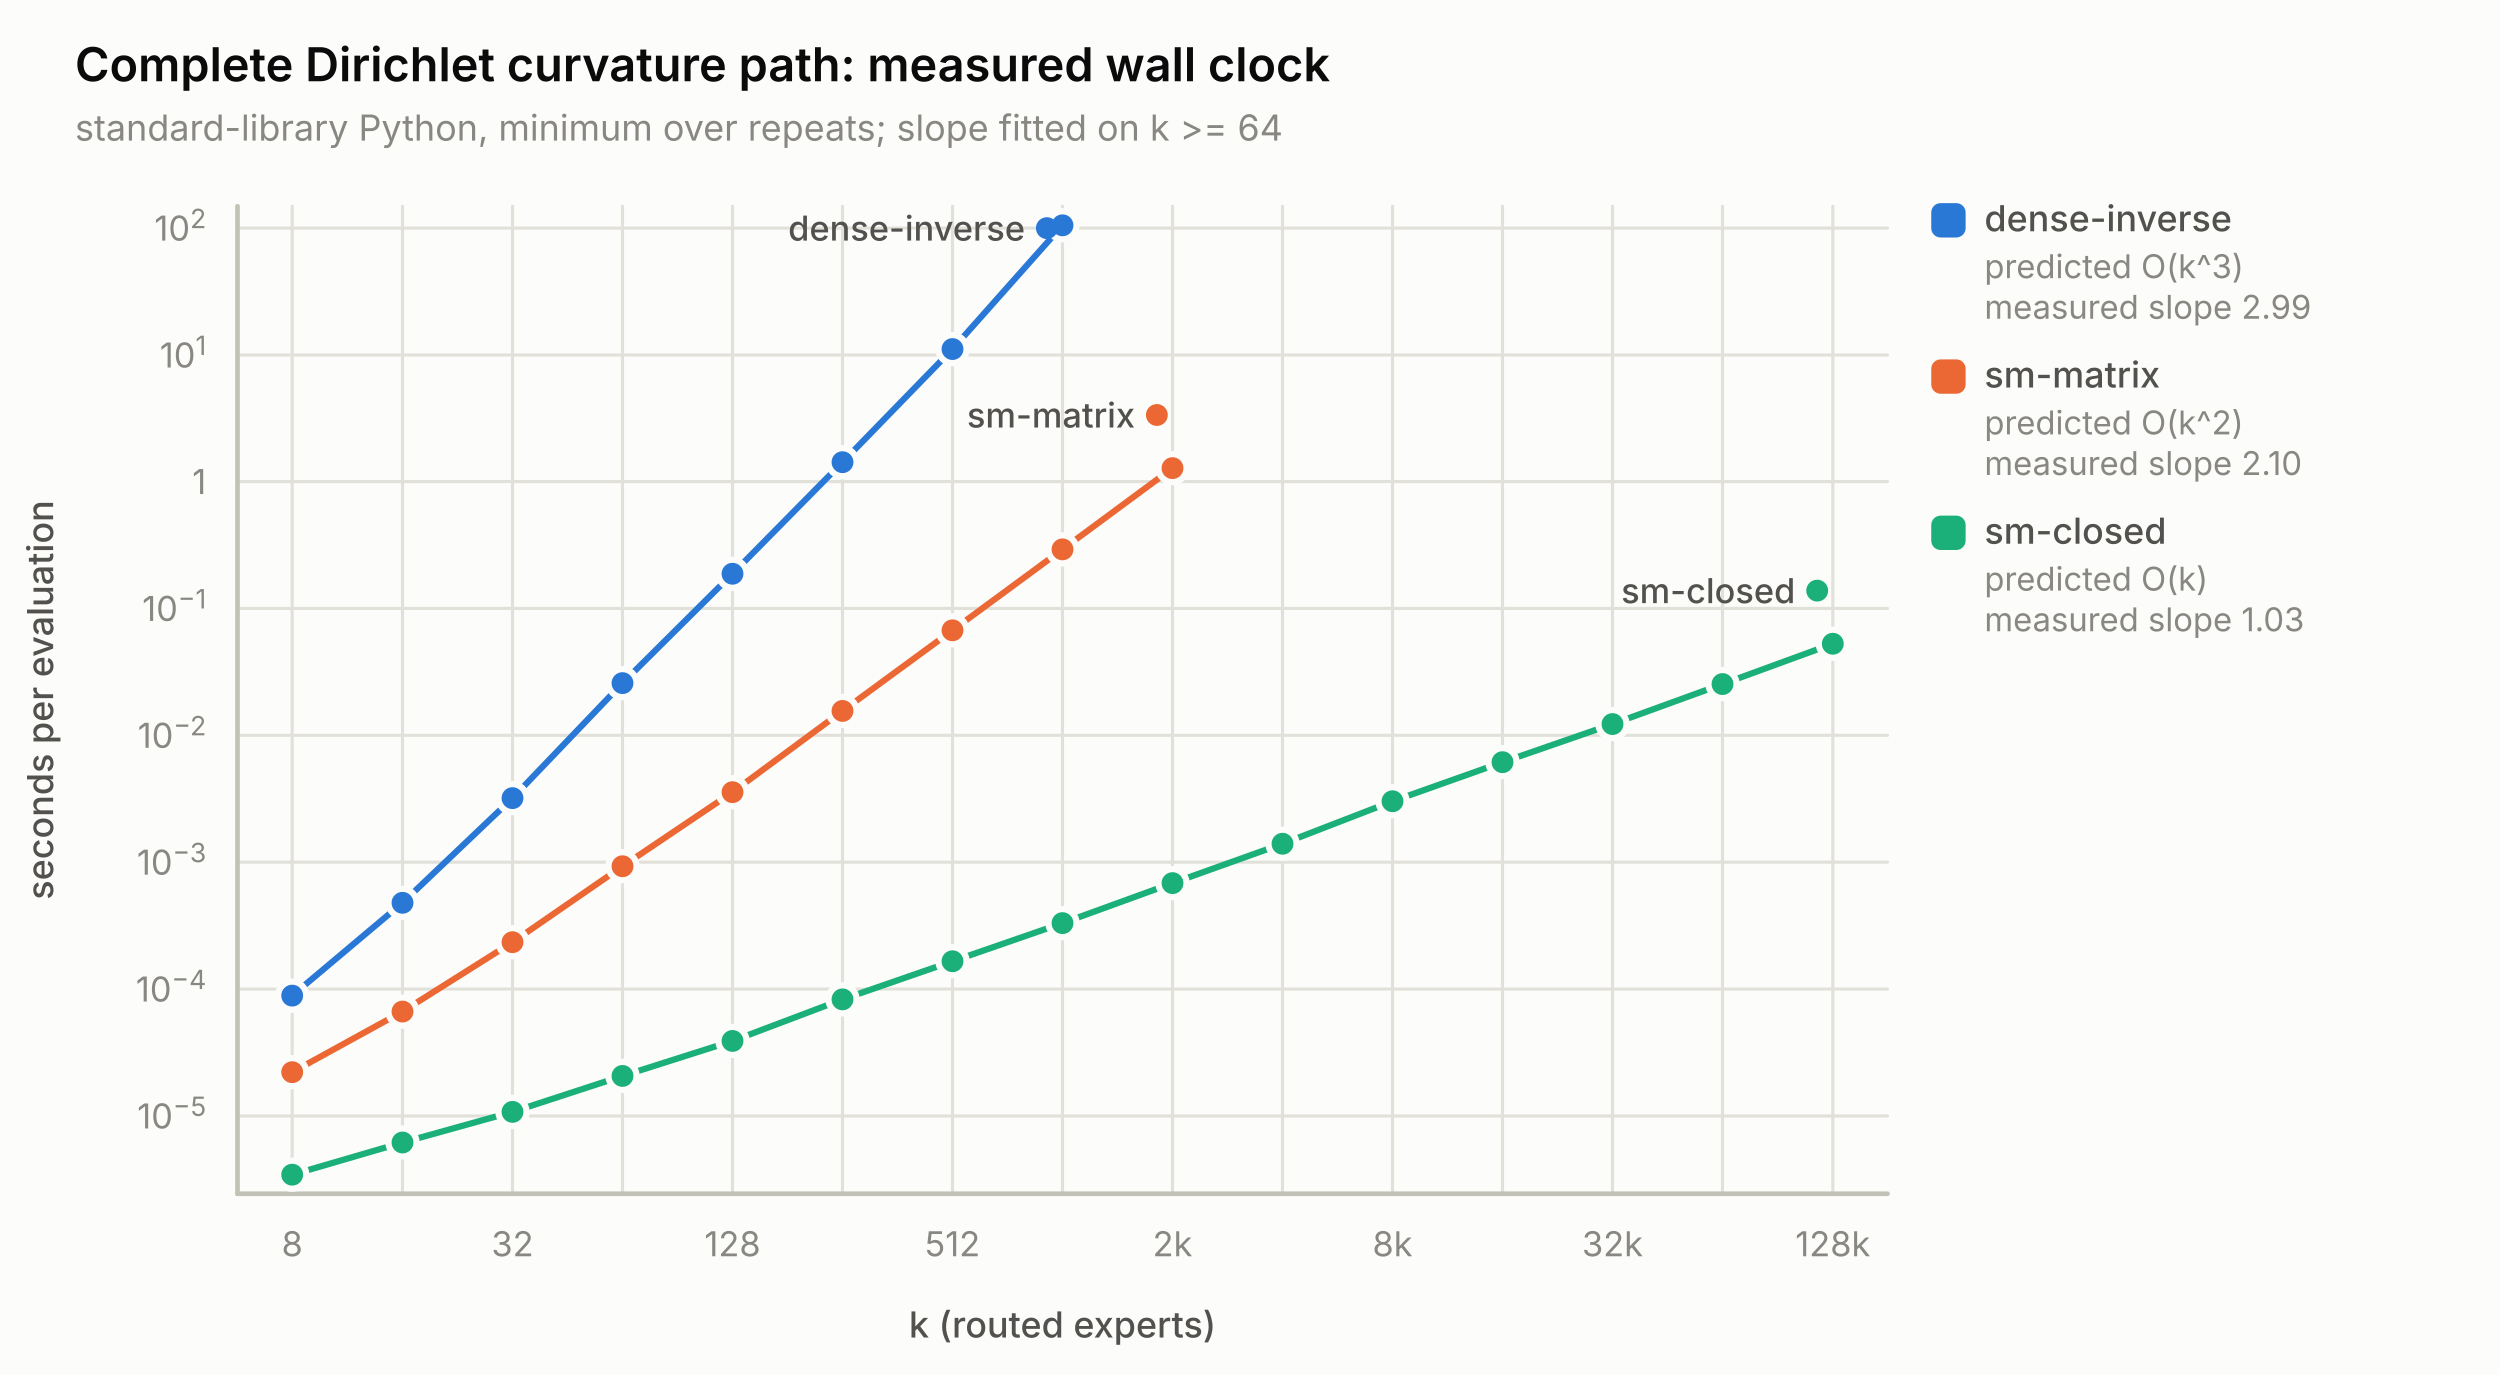
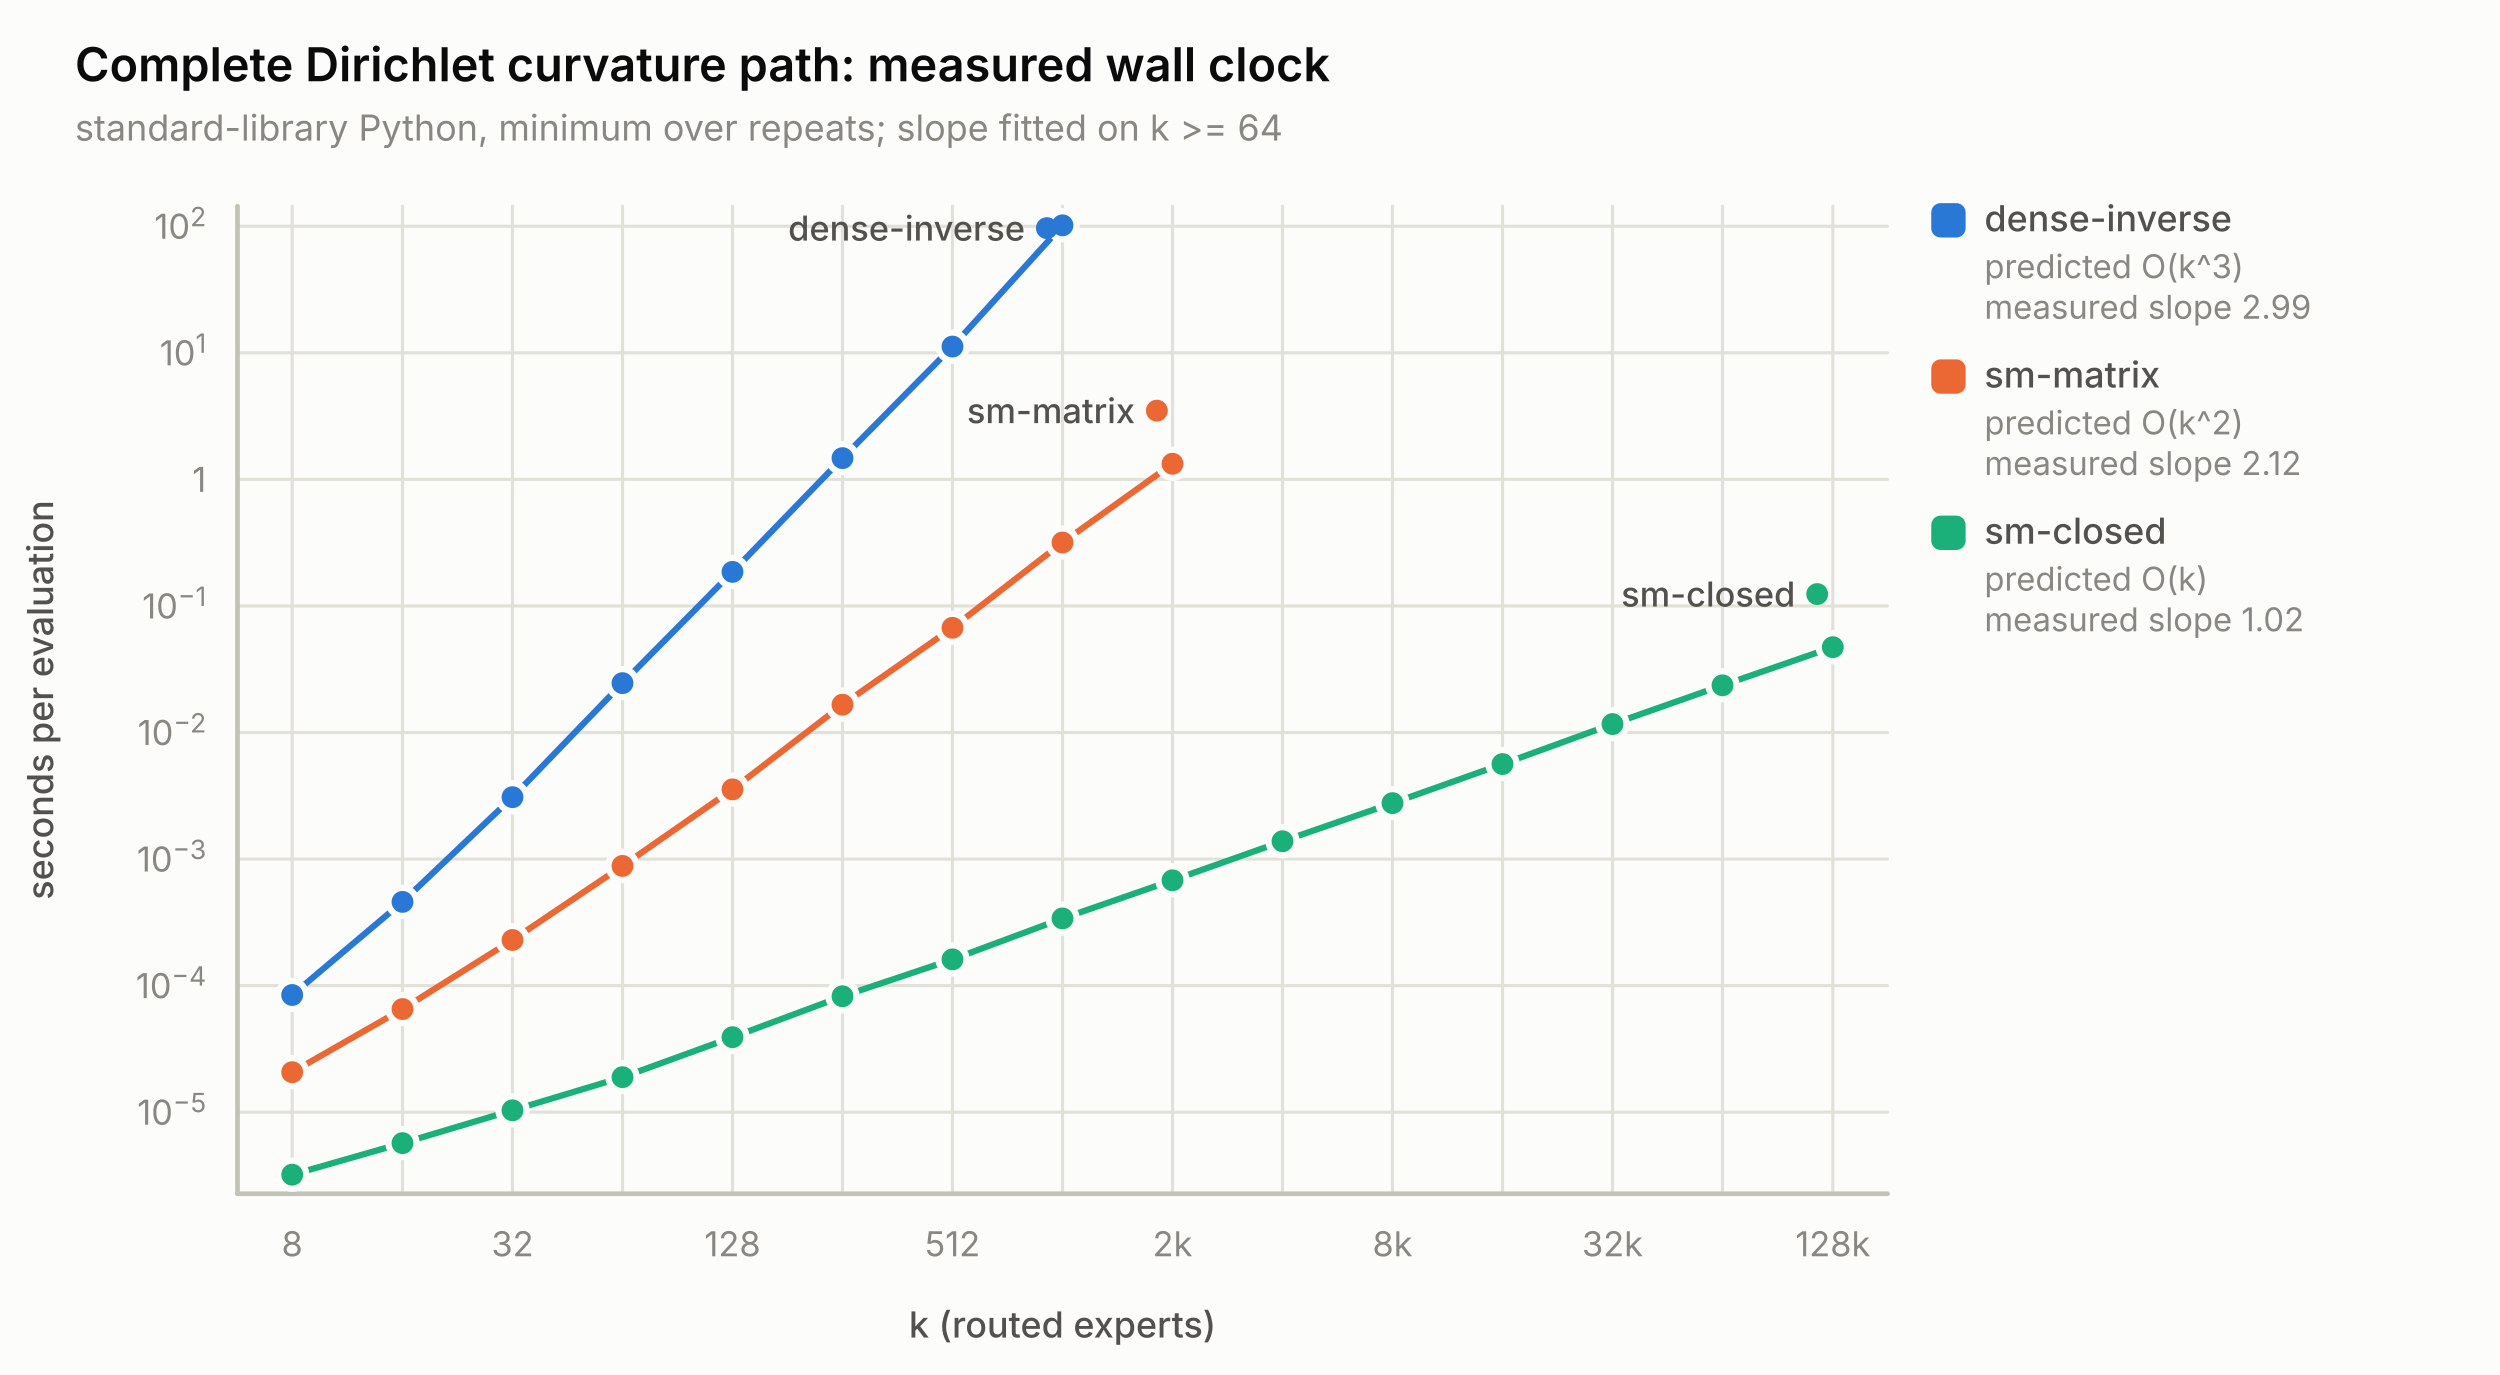
<svg xmlns="http://www.w3.org/2000/svg" width="800" height="440" viewBox="0 0 800 440" role="img">
  <rect width="800" height="440" fill="#fcfcfb" />
  <text x="24.0" y="26.0" font-family="system-ui, -apple-system, &quot;Segoe UI&quot;, sans-serif" font-size="15" fill="#0b0b0b" text-anchor="start" font-weight="600">Complete Dirichlet curvature path: measured wall clock</text>
  <text x="24.0" y="45.0" font-family="system-ui, -apple-system, &quot;Segoe UI&quot;, sans-serif" font-size="11.5" fill="#898781" text-anchor="start" font-weight="400">standard-library Python, minimum over repeats; slope fitted on k &gt;= 64</text>
  <text x="340.0" y="428.0" font-family="system-ui, -apple-system, &quot;Segoe UI&quot;, sans-serif" font-size="11.5" fill="#52514e" text-anchor="middle" font-weight="500">k   (routed experts)</text>
  <text transform="translate(17,224.0) rotate(-90)" font-family="system-ui, -apple-system, &quot;Segoe UI&quot;, sans-serif" font-size="11.5" fill="#52514e" text-anchor="middle" font-weight="500">seconds per evaluation</text>
-   <line x1="76.0" y1="357.1" x2="604.0" y2="357.1" stroke="#e1e0d9" stroke-width="1.0" stroke-linecap="round" opacity="1.00" />
-   <text x="66.0" y="361.1" font-family="system-ui, -apple-system, &quot;Segoe UI&quot;, sans-serif" font-size="11" fill="#898781" text-anchor="end" font-weight="400" font-variant-numeric="tabular-nums">10<tspan dy="-4" font-size="8.5">−5</tspan>
+   <line x1="76.0" y1="355.9" x2="604.0" y2="355.9" stroke="#e1e0d9" stroke-width="1.0" stroke-linecap="round" opacity="1.00" />
+   <text x="66.0" y="359.9" font-family="system-ui, -apple-system, &quot;Segoe UI&quot;, sans-serif" font-size="11" fill="#898781" text-anchor="end" font-weight="400" font-variant-numeric="tabular-nums">10<tspan dy="-4" font-size="8.5">−5</tspan>
  </text>
-   <line x1="76.0" y1="316.5" x2="604.0" y2="316.5" stroke="#e1e0d9" stroke-width="1.0" stroke-linecap="round" opacity="1.00" />
-   <text x="66.0" y="320.5" font-family="system-ui, -apple-system, &quot;Segoe UI&quot;, sans-serif" font-size="11" fill="#898781" text-anchor="end" font-weight="400" font-variant-numeric="tabular-nums">10<tspan dy="-4" font-size="8.5">−4</tspan>
+   <line x1="76.0" y1="315.4" x2="604.0" y2="315.4" stroke="#e1e0d9" stroke-width="1.0" stroke-linecap="round" opacity="1.00" />
+   <text x="66.0" y="319.4" font-family="system-ui, -apple-system, &quot;Segoe UI&quot;, sans-serif" font-size="11" fill="#898781" text-anchor="end" font-weight="400" font-variant-numeric="tabular-nums">10<tspan dy="-4" font-size="8.5">−4</tspan>
  </text>
-   <line x1="76.0" y1="275.9" x2="604.0" y2="275.9" stroke="#e1e0d9" stroke-width="1.0" stroke-linecap="round" opacity="1.00" />
-   <text x="66.0" y="279.9" font-family="system-ui, -apple-system, &quot;Segoe UI&quot;, sans-serif" font-size="11" fill="#898781" text-anchor="end" font-weight="400" font-variant-numeric="tabular-nums">10<tspan dy="-4" font-size="8.5">−3</tspan>
+   <line x1="76.0" y1="274.9" x2="604.0" y2="274.9" stroke="#e1e0d9" stroke-width="1.0" stroke-linecap="round" opacity="1.00" />
+   <text x="66.0" y="278.9" font-family="system-ui, -apple-system, &quot;Segoe UI&quot;, sans-serif" font-size="11" fill="#898781" text-anchor="end" font-weight="400" font-variant-numeric="tabular-nums">10<tspan dy="-4" font-size="8.5">−3</tspan>
  </text>
-   <line x1="76.0" y1="235.3" x2="604.0" y2="235.3" stroke="#e1e0d9" stroke-width="1.0" stroke-linecap="round" opacity="1.00" />
-   <text x="66.0" y="239.3" font-family="system-ui, -apple-system, &quot;Segoe UI&quot;, sans-serif" font-size="11" fill="#898781" text-anchor="end" font-weight="400" font-variant-numeric="tabular-nums">10<tspan dy="-4" font-size="8.5">−2</tspan>
+   <line x1="76.0" y1="234.4" x2="604.0" y2="234.4" stroke="#e1e0d9" stroke-width="1.0" stroke-linecap="round" opacity="1.00" />
+   <text x="66.0" y="238.4" font-family="system-ui, -apple-system, &quot;Segoe UI&quot;, sans-serif" font-size="11" fill="#898781" text-anchor="end" font-weight="400" font-variant-numeric="tabular-nums">10<tspan dy="-4" font-size="8.5">−2</tspan>
  </text>
-   <line x1="76.0" y1="194.7" x2="604.0" y2="194.7" stroke="#e1e0d9" stroke-width="1.0" stroke-linecap="round" opacity="1.00" />
-   <text x="66.0" y="198.7" font-family="system-ui, -apple-system, &quot;Segoe UI&quot;, sans-serif" font-size="11" fill="#898781" text-anchor="end" font-weight="400" font-variant-numeric="tabular-nums">10<tspan dy="-4" font-size="8.5">−1</tspan>
+   <line x1="76.0" y1="193.9" x2="604.0" y2="193.9" stroke="#e1e0d9" stroke-width="1.0" stroke-linecap="round" opacity="1.00" />
+   <text x="66.0" y="197.9" font-family="system-ui, -apple-system, &quot;Segoe UI&quot;, sans-serif" font-size="11" fill="#898781" text-anchor="end" font-weight="400" font-variant-numeric="tabular-nums">10<tspan dy="-4" font-size="8.5">−1</tspan>
  </text>
-   <line x1="76.0" y1="154.1" x2="604.0" y2="154.1" stroke="#e1e0d9" stroke-width="1.0" stroke-linecap="round" opacity="1.00" />
-   <text x="66.0" y="158.1" font-family="system-ui, -apple-system, &quot;Segoe UI&quot;, sans-serif" font-size="11" fill="#898781" text-anchor="end" font-weight="400" font-variant-numeric="tabular-nums">1</text>
-   <line x1="76.0" y1="113.6" x2="604.0" y2="113.6" stroke="#e1e0d9" stroke-width="1.0" stroke-linecap="round" opacity="1.00" />
-   <text x="66.0" y="117.6" font-family="system-ui, -apple-system, &quot;Segoe UI&quot;, sans-serif" font-size="11" fill="#898781" text-anchor="end" font-weight="400" font-variant-numeric="tabular-nums">10<tspan dy="-4" font-size="8.5">1</tspan>
+   <line x1="76.0" y1="153.4" x2="604.0" y2="153.4" stroke="#e1e0d9" stroke-width="1.0" stroke-linecap="round" opacity="1.00" />
+   <text x="66.0" y="157.4" font-family="system-ui, -apple-system, &quot;Segoe UI&quot;, sans-serif" font-size="11" fill="#898781" text-anchor="end" font-weight="400" font-variant-numeric="tabular-nums">1</text>
+   <line x1="76.0" y1="112.9" x2="604.0" y2="112.9" stroke="#e1e0d9" stroke-width="1.0" stroke-linecap="round" opacity="1.00" />
+   <text x="66.0" y="116.9" font-family="system-ui, -apple-system, &quot;Segoe UI&quot;, sans-serif" font-size="11" fill="#898781" text-anchor="end" font-weight="400" font-variant-numeric="tabular-nums">10<tspan dy="-4" font-size="8.5">1</tspan>
  </text>
-   <line x1="76.0" y1="73.0" x2="604.0" y2="73.0" stroke="#e1e0d9" stroke-width="1.0" stroke-linecap="round" opacity="1.00" />
-   <text x="66.0" y="77.0" font-family="system-ui, -apple-system, &quot;Segoe UI&quot;, sans-serif" font-size="11" fill="#898781" text-anchor="end" font-weight="400" font-variant-numeric="tabular-nums">10<tspan dy="-4" font-size="8.5">2</tspan>
+   <line x1="76.0" y1="72.4" x2="604.0" y2="72.4" stroke="#e1e0d9" stroke-width="1.0" stroke-linecap="round" opacity="1.00" />
+   <text x="66.0" y="76.4" font-family="system-ui, -apple-system, &quot;Segoe UI&quot;, sans-serif" font-size="11" fill="#898781" text-anchor="end" font-weight="400" font-variant-numeric="tabular-nums">10<tspan dy="-4" font-size="8.5">2</tspan>
  </text>
  <line x1="93.5" y1="66.0" x2="93.5" y2="382.0" stroke="#e1e0d9" stroke-width="1.0" stroke-linecap="round" opacity="1.00" />
  <text x="93.5" y="402.0" font-family="system-ui, -apple-system, &quot;Segoe UI&quot;, sans-serif" font-size="11" fill="#898781" text-anchor="middle" font-weight="400" font-variant-numeric="tabular-nums">8</text>
  <line x1="128.8" y1="66.0" x2="128.8" y2="382.0" stroke="#e1e0d9" stroke-width="1.0" stroke-linecap="round" opacity="1.00" />
  <line x1="164.0" y1="66.0" x2="164.0" y2="382.0" stroke="#e1e0d9" stroke-width="1.0" stroke-linecap="round" opacity="1.00" />
  <text x="164.0" y="402.0" font-family="system-ui, -apple-system, &quot;Segoe UI&quot;, sans-serif" font-size="11" fill="#898781" text-anchor="middle" font-weight="400" font-variant-numeric="tabular-nums">32</text>
  <line x1="199.2" y1="66.0" x2="199.2" y2="382.0" stroke="#e1e0d9" stroke-width="1.0" stroke-linecap="round" opacity="1.00" />
  <line x1="234.4" y1="66.0" x2="234.4" y2="382.0" stroke="#e1e0d9" stroke-width="1.0" stroke-linecap="round" opacity="1.00" />
  <text x="234.4" y="402.0" font-family="system-ui, -apple-system, &quot;Segoe UI&quot;, sans-serif" font-size="11" fill="#898781" text-anchor="middle" font-weight="400" font-variant-numeric="tabular-nums">128</text>
  <line x1="269.6" y1="66.0" x2="269.6" y2="382.0" stroke="#e1e0d9" stroke-width="1.0" stroke-linecap="round" opacity="1.00" />
  <line x1="304.8" y1="66.0" x2="304.8" y2="382.0" stroke="#e1e0d9" stroke-width="1.0" stroke-linecap="round" opacity="1.00" />
  <text x="304.8" y="402.0" font-family="system-ui, -apple-system, &quot;Segoe UI&quot;, sans-serif" font-size="11" fill="#898781" text-anchor="middle" font-weight="400" font-variant-numeric="tabular-nums">512</text>
  <line x1="340.0" y1="66.0" x2="340.0" y2="382.0" stroke="#e1e0d9" stroke-width="1.0" stroke-linecap="round" opacity="1.00" />
  <line x1="375.2" y1="66.0" x2="375.2" y2="382.0" stroke="#e1e0d9" stroke-width="1.0" stroke-linecap="round" opacity="1.00" />
  <text x="375.2" y="402.0" font-family="system-ui, -apple-system, &quot;Segoe UI&quot;, sans-serif" font-size="11" fill="#898781" text-anchor="middle" font-weight="400" font-variant-numeric="tabular-nums">2k</text>
  <line x1="410.4" y1="66.0" x2="410.4" y2="382.0" stroke="#e1e0d9" stroke-width="1.0" stroke-linecap="round" opacity="1.00" />
  <line x1="445.6" y1="66.0" x2="445.6" y2="382.0" stroke="#e1e0d9" stroke-width="1.0" stroke-linecap="round" opacity="1.00" />
  <text x="445.6" y="402.0" font-family="system-ui, -apple-system, &quot;Segoe UI&quot;, sans-serif" font-size="11" fill="#898781" text-anchor="middle" font-weight="400" font-variant-numeric="tabular-nums">8k</text>
  <line x1="480.8" y1="66.0" x2="480.8" y2="382.0" stroke="#e1e0d9" stroke-width="1.0" stroke-linecap="round" opacity="1.00" />
  <line x1="516.0" y1="66.0" x2="516.0" y2="382.0" stroke="#e1e0d9" stroke-width="1.0" stroke-linecap="round" opacity="1.00" />
  <text x="516.0" y="402.0" font-family="system-ui, -apple-system, &quot;Segoe UI&quot;, sans-serif" font-size="11" fill="#898781" text-anchor="middle" font-weight="400" font-variant-numeric="tabular-nums">32k</text>
  <line x1="551.2" y1="66.0" x2="551.2" y2="382.0" stroke="#e1e0d9" stroke-width="1.0" stroke-linecap="round" opacity="1.00" />
  <line x1="586.5" y1="66.0" x2="586.5" y2="382.0" stroke="#e1e0d9" stroke-width="1.0" stroke-linecap="round" opacity="1.00" />
  <text x="586.5" y="402.0" font-family="system-ui, -apple-system, &quot;Segoe UI&quot;, sans-serif" font-size="11" fill="#898781" text-anchor="middle" font-weight="400" font-variant-numeric="tabular-nums">128k</text>
  <line x1="76.0" y1="382.0" x2="604.0" y2="382.0" stroke="#c3c2b7" stroke-width="1.5" stroke-linecap="round" opacity="1.00" />
  <line x1="76.0" y1="66.0" x2="76.0" y2="382.0" stroke="#c3c2b7" stroke-width="1.5" stroke-linecap="round" opacity="1.00" />
-   <polyline points="93.5,318.6 128.8,288.9 164.0,255.4 199.2,218.6 234.4,183.6 269.6,147.9 304.8,111.7 340.0,72.1" fill="none" stroke="#2a78d6" stroke-width="2.0" stroke-linejoin="round" stroke-linecap="round" />
-   <circle cx="93.5" cy="318.6" r="4.5" fill="#2a78d6" stroke="#fcfcfb" stroke-width="2" />
-   <circle cx="128.8" cy="288.9" r="4.5" fill="#2a78d6" stroke="#fcfcfb" stroke-width="2" />
-   <circle cx="164.0" cy="255.4" r="4.5" fill="#2a78d6" stroke="#fcfcfb" stroke-width="2" />
+   <polyline points="93.5,318.4 128.8,288.6 164.0,255.1 199.2,218.6 234.4,183.0 269.6,146.6 304.8,110.9 340.0,72.1" fill="none" stroke="#2a78d6" stroke-width="2.0" stroke-linejoin="round" stroke-linecap="round" />
+   <circle cx="93.5" cy="318.4" r="4.5" fill="#2a78d6" stroke="#fcfcfb" stroke-width="2" />
+   <circle cx="128.8" cy="288.6" r="4.5" fill="#2a78d6" stroke="#fcfcfb" stroke-width="2" />
+   <circle cx="164.0" cy="255.1" r="4.5" fill="#2a78d6" stroke="#fcfcfb" stroke-width="2" />
  <circle cx="199.2" cy="218.6" r="4.5" fill="#2a78d6" stroke="#fcfcfb" stroke-width="2" />
-   <circle cx="234.4" cy="183.6" r="4.5" fill="#2a78d6" stroke="#fcfcfb" stroke-width="2" />
-   <circle cx="269.6" cy="147.9" r="4.5" fill="#2a78d6" stroke="#fcfcfb" stroke-width="2" />
-   <circle cx="304.8" cy="111.7" r="4.5" fill="#2a78d6" stroke="#fcfcfb" stroke-width="2" />
+   <circle cx="234.4" cy="183.0" r="4.5" fill="#2a78d6" stroke="#fcfcfb" stroke-width="2" />
+   <circle cx="269.6" cy="146.6" r="4.5" fill="#2a78d6" stroke="#fcfcfb" stroke-width="2" />
+   <circle cx="304.8" cy="110.9" r="4.5" fill="#2a78d6" stroke="#fcfcfb" stroke-width="2" />
  <circle cx="340.0" cy="72.1" r="4.5" fill="#2a78d6" stroke="#fcfcfb" stroke-width="2" />
  <circle cx="335.0" cy="73.0" r="3.5" fill="#2a78d6" />
  <text x="328.0" y="77.0" font-family="system-ui, -apple-system, &quot;Segoe UI&quot;, sans-serif" font-size="11" fill="#52514e" text-anchor="end" font-weight="500">dense-inverse</text>
-   <polyline points="93.5,343.1 128.8,323.7 164.0,301.5 199.2,277.2 234.4,253.5 269.6,227.5 304.8,201.7 340.0,175.8 375.2,149.8" fill="none" stroke="#eb6834" stroke-width="2.0" stroke-linejoin="round" stroke-linecap="round" />
+   <polyline points="93.5,343.1 128.8,322.9 164.0,300.8 199.2,277.1 234.4,252.6 269.6,225.5 304.8,200.9 340.0,173.6 375.2,148.4" fill="none" stroke="#eb6834" stroke-width="2.0" stroke-linejoin="round" stroke-linecap="round" />
  <circle cx="93.5" cy="343.1" r="4.5" fill="#eb6834" stroke="#fcfcfb" stroke-width="2" />
-   <circle cx="128.8" cy="323.7" r="4.5" fill="#eb6834" stroke="#fcfcfb" stroke-width="2" />
-   <circle cx="164.0" cy="301.5" r="4.5" fill="#eb6834" stroke="#fcfcfb" stroke-width="2" />
-   <circle cx="199.2" cy="277.2" r="4.5" fill="#eb6834" stroke="#fcfcfb" stroke-width="2" />
-   <circle cx="234.4" cy="253.5" r="4.5" fill="#eb6834" stroke="#fcfcfb" stroke-width="2" />
-   <circle cx="269.6" cy="227.5" r="4.5" fill="#eb6834" stroke="#fcfcfb" stroke-width="2" />
-   <circle cx="304.8" cy="201.7" r="4.5" fill="#eb6834" stroke="#fcfcfb" stroke-width="2" />
-   <circle cx="340.0" cy="175.8" r="4.5" fill="#eb6834" stroke="#fcfcfb" stroke-width="2" />
-   <circle cx="375.2" cy="149.8" r="4.5" fill="#eb6834" stroke="#fcfcfb" stroke-width="2" />
-   <circle cx="370.2" cy="132.8" r="3.5" fill="#eb6834" />
-   <text x="363.2" y="136.8" font-family="system-ui, -apple-system, &quot;Segoe UI&quot;, sans-serif" font-size="11" fill="#52514e" text-anchor="end" font-weight="500">sm-matrix</text>
-   <polyline points="93.5,375.9 128.8,365.6 164.0,355.8 199.2,344.3 234.4,333.1 269.6,319.8 304.8,307.6 340.0,295.4 375.2,282.6 410.4,270.0 445.6,256.4 480.8,243.9 516.0,231.7 551.2,218.9 586.5,206.0" fill="none" stroke="#1baf7a" stroke-width="2.0" stroke-linejoin="round" stroke-linecap="round" />
+   <circle cx="128.8" cy="322.9" r="4.5" fill="#eb6834" stroke="#fcfcfb" stroke-width="2" />
+   <circle cx="164.0" cy="300.8" r="4.5" fill="#eb6834" stroke="#fcfcfb" stroke-width="2" />
+   <circle cx="199.2" cy="277.1" r="4.5" fill="#eb6834" stroke="#fcfcfb" stroke-width="2" />
+   <circle cx="234.4" cy="252.6" r="4.5" fill="#eb6834" stroke="#fcfcfb" stroke-width="2" />
+   <circle cx="269.6" cy="225.5" r="4.5" fill="#eb6834" stroke="#fcfcfb" stroke-width="2" />
+   <circle cx="304.8" cy="200.9" r="4.5" fill="#eb6834" stroke="#fcfcfb" stroke-width="2" />
+   <circle cx="340.0" cy="173.6" r="4.5" fill="#eb6834" stroke="#fcfcfb" stroke-width="2" />
+   <circle cx="375.2" cy="148.4" r="4.5" fill="#eb6834" stroke="#fcfcfb" stroke-width="2" />
+   <circle cx="370.2" cy="131.4" r="3.5" fill="#eb6834" />
+   <text x="363.2" y="135.4" font-family="system-ui, -apple-system, &quot;Segoe UI&quot;, sans-serif" font-size="11" fill="#52514e" text-anchor="end" font-weight="500">sm-matrix</text>
+   <polyline points="93.5,375.9 128.8,365.8 164.0,355.3 199.2,344.7 234.4,331.9 269.6,318.8 304.8,307.0 340.0,293.9 375.2,281.7 410.4,269.2 445.6,257.0 480.8,244.5 516.0,231.7 551.2,219.3 586.5,207.1" fill="none" stroke="#1baf7a" stroke-width="2.0" stroke-linejoin="round" stroke-linecap="round" />
  <circle cx="93.5" cy="375.9" r="4.5" fill="#1baf7a" stroke="#fcfcfb" stroke-width="2" />
-   <circle cx="128.8" cy="365.6" r="4.5" fill="#1baf7a" stroke="#fcfcfb" stroke-width="2" />
-   <circle cx="164.0" cy="355.8" r="4.5" fill="#1baf7a" stroke="#fcfcfb" stroke-width="2" />
-   <circle cx="199.2" cy="344.3" r="4.5" fill="#1baf7a" stroke="#fcfcfb" stroke-width="2" />
-   <circle cx="234.4" cy="333.1" r="4.5" fill="#1baf7a" stroke="#fcfcfb" stroke-width="2" />
-   <circle cx="269.6" cy="319.8" r="4.5" fill="#1baf7a" stroke="#fcfcfb" stroke-width="2" />
-   <circle cx="304.8" cy="307.6" r="4.5" fill="#1baf7a" stroke="#fcfcfb" stroke-width="2" />
-   <circle cx="340.0" cy="295.4" r="4.5" fill="#1baf7a" stroke="#fcfcfb" stroke-width="2" />
-   <circle cx="375.2" cy="282.6" r="4.5" fill="#1baf7a" stroke="#fcfcfb" stroke-width="2" />
-   <circle cx="410.4" cy="270.0" r="4.5" fill="#1baf7a" stroke="#fcfcfb" stroke-width="2" />
-   <circle cx="445.6" cy="256.4" r="4.5" fill="#1baf7a" stroke="#fcfcfb" stroke-width="2" />
-   <circle cx="480.8" cy="243.9" r="4.5" fill="#1baf7a" stroke="#fcfcfb" stroke-width="2" />
+   <circle cx="128.8" cy="365.8" r="4.5" fill="#1baf7a" stroke="#fcfcfb" stroke-width="2" />
+   <circle cx="164.0" cy="355.3" r="4.5" fill="#1baf7a" stroke="#fcfcfb" stroke-width="2" />
+   <circle cx="199.2" cy="344.7" r="4.5" fill="#1baf7a" stroke="#fcfcfb" stroke-width="2" />
+   <circle cx="234.4" cy="331.9" r="4.5" fill="#1baf7a" stroke="#fcfcfb" stroke-width="2" />
+   <circle cx="269.6" cy="318.8" r="4.5" fill="#1baf7a" stroke="#fcfcfb" stroke-width="2" />
+   <circle cx="304.8" cy="307.0" r="4.5" fill="#1baf7a" stroke="#fcfcfb" stroke-width="2" />
+   <circle cx="340.0" cy="293.9" r="4.5" fill="#1baf7a" stroke="#fcfcfb" stroke-width="2" />
+   <circle cx="375.2" cy="281.7" r="4.5" fill="#1baf7a" stroke="#fcfcfb" stroke-width="2" />
+   <circle cx="410.4" cy="269.2" r="4.5" fill="#1baf7a" stroke="#fcfcfb" stroke-width="2" />
+   <circle cx="445.6" cy="257.0" r="4.5" fill="#1baf7a" stroke="#fcfcfb" stroke-width="2" />
+   <circle cx="480.8" cy="244.5" r="4.5" fill="#1baf7a" stroke="#fcfcfb" stroke-width="2" />
  <circle cx="516.0" cy="231.7" r="4.5" fill="#1baf7a" stroke="#fcfcfb" stroke-width="2" />
-   <circle cx="551.2" cy="218.9" r="4.5" fill="#1baf7a" stroke="#fcfcfb" stroke-width="2" />
-   <circle cx="586.5" cy="206.0" r="4.5" fill="#1baf7a" stroke="#fcfcfb" stroke-width="2" />
-   <circle cx="581.5" cy="189.0" r="3.5" fill="#1baf7a" />
-   <text x="574.5" y="193.0" font-family="system-ui, -apple-system, &quot;Segoe UI&quot;, sans-serif" font-size="11" fill="#52514e" text-anchor="end" font-weight="500">sm-closed</text>
+   <circle cx="551.2" cy="219.3" r="4.5" fill="#1baf7a" stroke="#fcfcfb" stroke-width="2" />
+   <circle cx="586.5" cy="207.1" r="4.5" fill="#1baf7a" stroke="#fcfcfb" stroke-width="2" />
+   <circle cx="581.5" cy="190.1" r="3.5" fill="#1baf7a" />
+   <text x="574.5" y="194.1" font-family="system-ui, -apple-system, &quot;Segoe UI&quot;, sans-serif" font-size="11" fill="#52514e" text-anchor="end" font-weight="500">sm-closed</text>
  <rect x="618.0" y="65.0" width="11" height="11" rx="3" fill="#2a78d6" />
  <text x="635.0" y="74.0" font-family="system-ui, -apple-system, &quot;Segoe UI&quot;, sans-serif" font-size="11.5" fill="#52514e" text-anchor="start" font-weight="500">dense-inverse</text>
  <text x="635.0" y="89.0" font-family="system-ui, -apple-system, &quot;Segoe UI&quot;, sans-serif" font-size="10.5" fill="#898781" text-anchor="start" font-weight="400">predicted O(k^3)</text>
  <text x="635.0" y="102.0" font-family="system-ui, -apple-system, &quot;Segoe UI&quot;, sans-serif" font-size="10.5" fill="#898781" text-anchor="start" font-weight="400">measured slope 2.99</text>
  <rect x="618.0" y="115.0" width="11" height="11" rx="3" fill="#eb6834" />
  <text x="635.0" y="124.0" font-family="system-ui, -apple-system, &quot;Segoe UI&quot;, sans-serif" font-size="11.5" fill="#52514e" text-anchor="start" font-weight="500">sm-matrix</text>
  <text x="635.0" y="139.0" font-family="system-ui, -apple-system, &quot;Segoe UI&quot;, sans-serif" font-size="10.5" fill="#898781" text-anchor="start" font-weight="400">predicted O(k^2)</text>
-   <text x="635.0" y="152.0" font-family="system-ui, -apple-system, &quot;Segoe UI&quot;, sans-serif" font-size="10.5" fill="#898781" text-anchor="start" font-weight="400">measured slope 2.10</text>
+   <text x="635.0" y="152.0" font-family="system-ui, -apple-system, &quot;Segoe UI&quot;, sans-serif" font-size="10.5" fill="#898781" text-anchor="start" font-weight="400">measured slope 2.12</text>
  <rect x="618.0" y="165.0" width="11" height="11" rx="3" fill="#1baf7a" />
  <text x="635.0" y="174.0" font-family="system-ui, -apple-system, &quot;Segoe UI&quot;, sans-serif" font-size="11.5" fill="#52514e" text-anchor="start" font-weight="500">sm-closed</text>
  <text x="635.0" y="189.0" font-family="system-ui, -apple-system, &quot;Segoe UI&quot;, sans-serif" font-size="10.5" fill="#898781" text-anchor="start" font-weight="400">predicted O(k)</text>
-   <text x="635.0" y="202.0" font-family="system-ui, -apple-system, &quot;Segoe UI&quot;, sans-serif" font-size="10.5" fill="#898781" text-anchor="start" font-weight="400">measured slope 1.03</text>
+   <text x="635.0" y="202.0" font-family="system-ui, -apple-system, &quot;Segoe UI&quot;, sans-serif" font-size="10.5" fill="#898781" text-anchor="start" font-weight="400">measured slope 1.02</text>
</svg>
